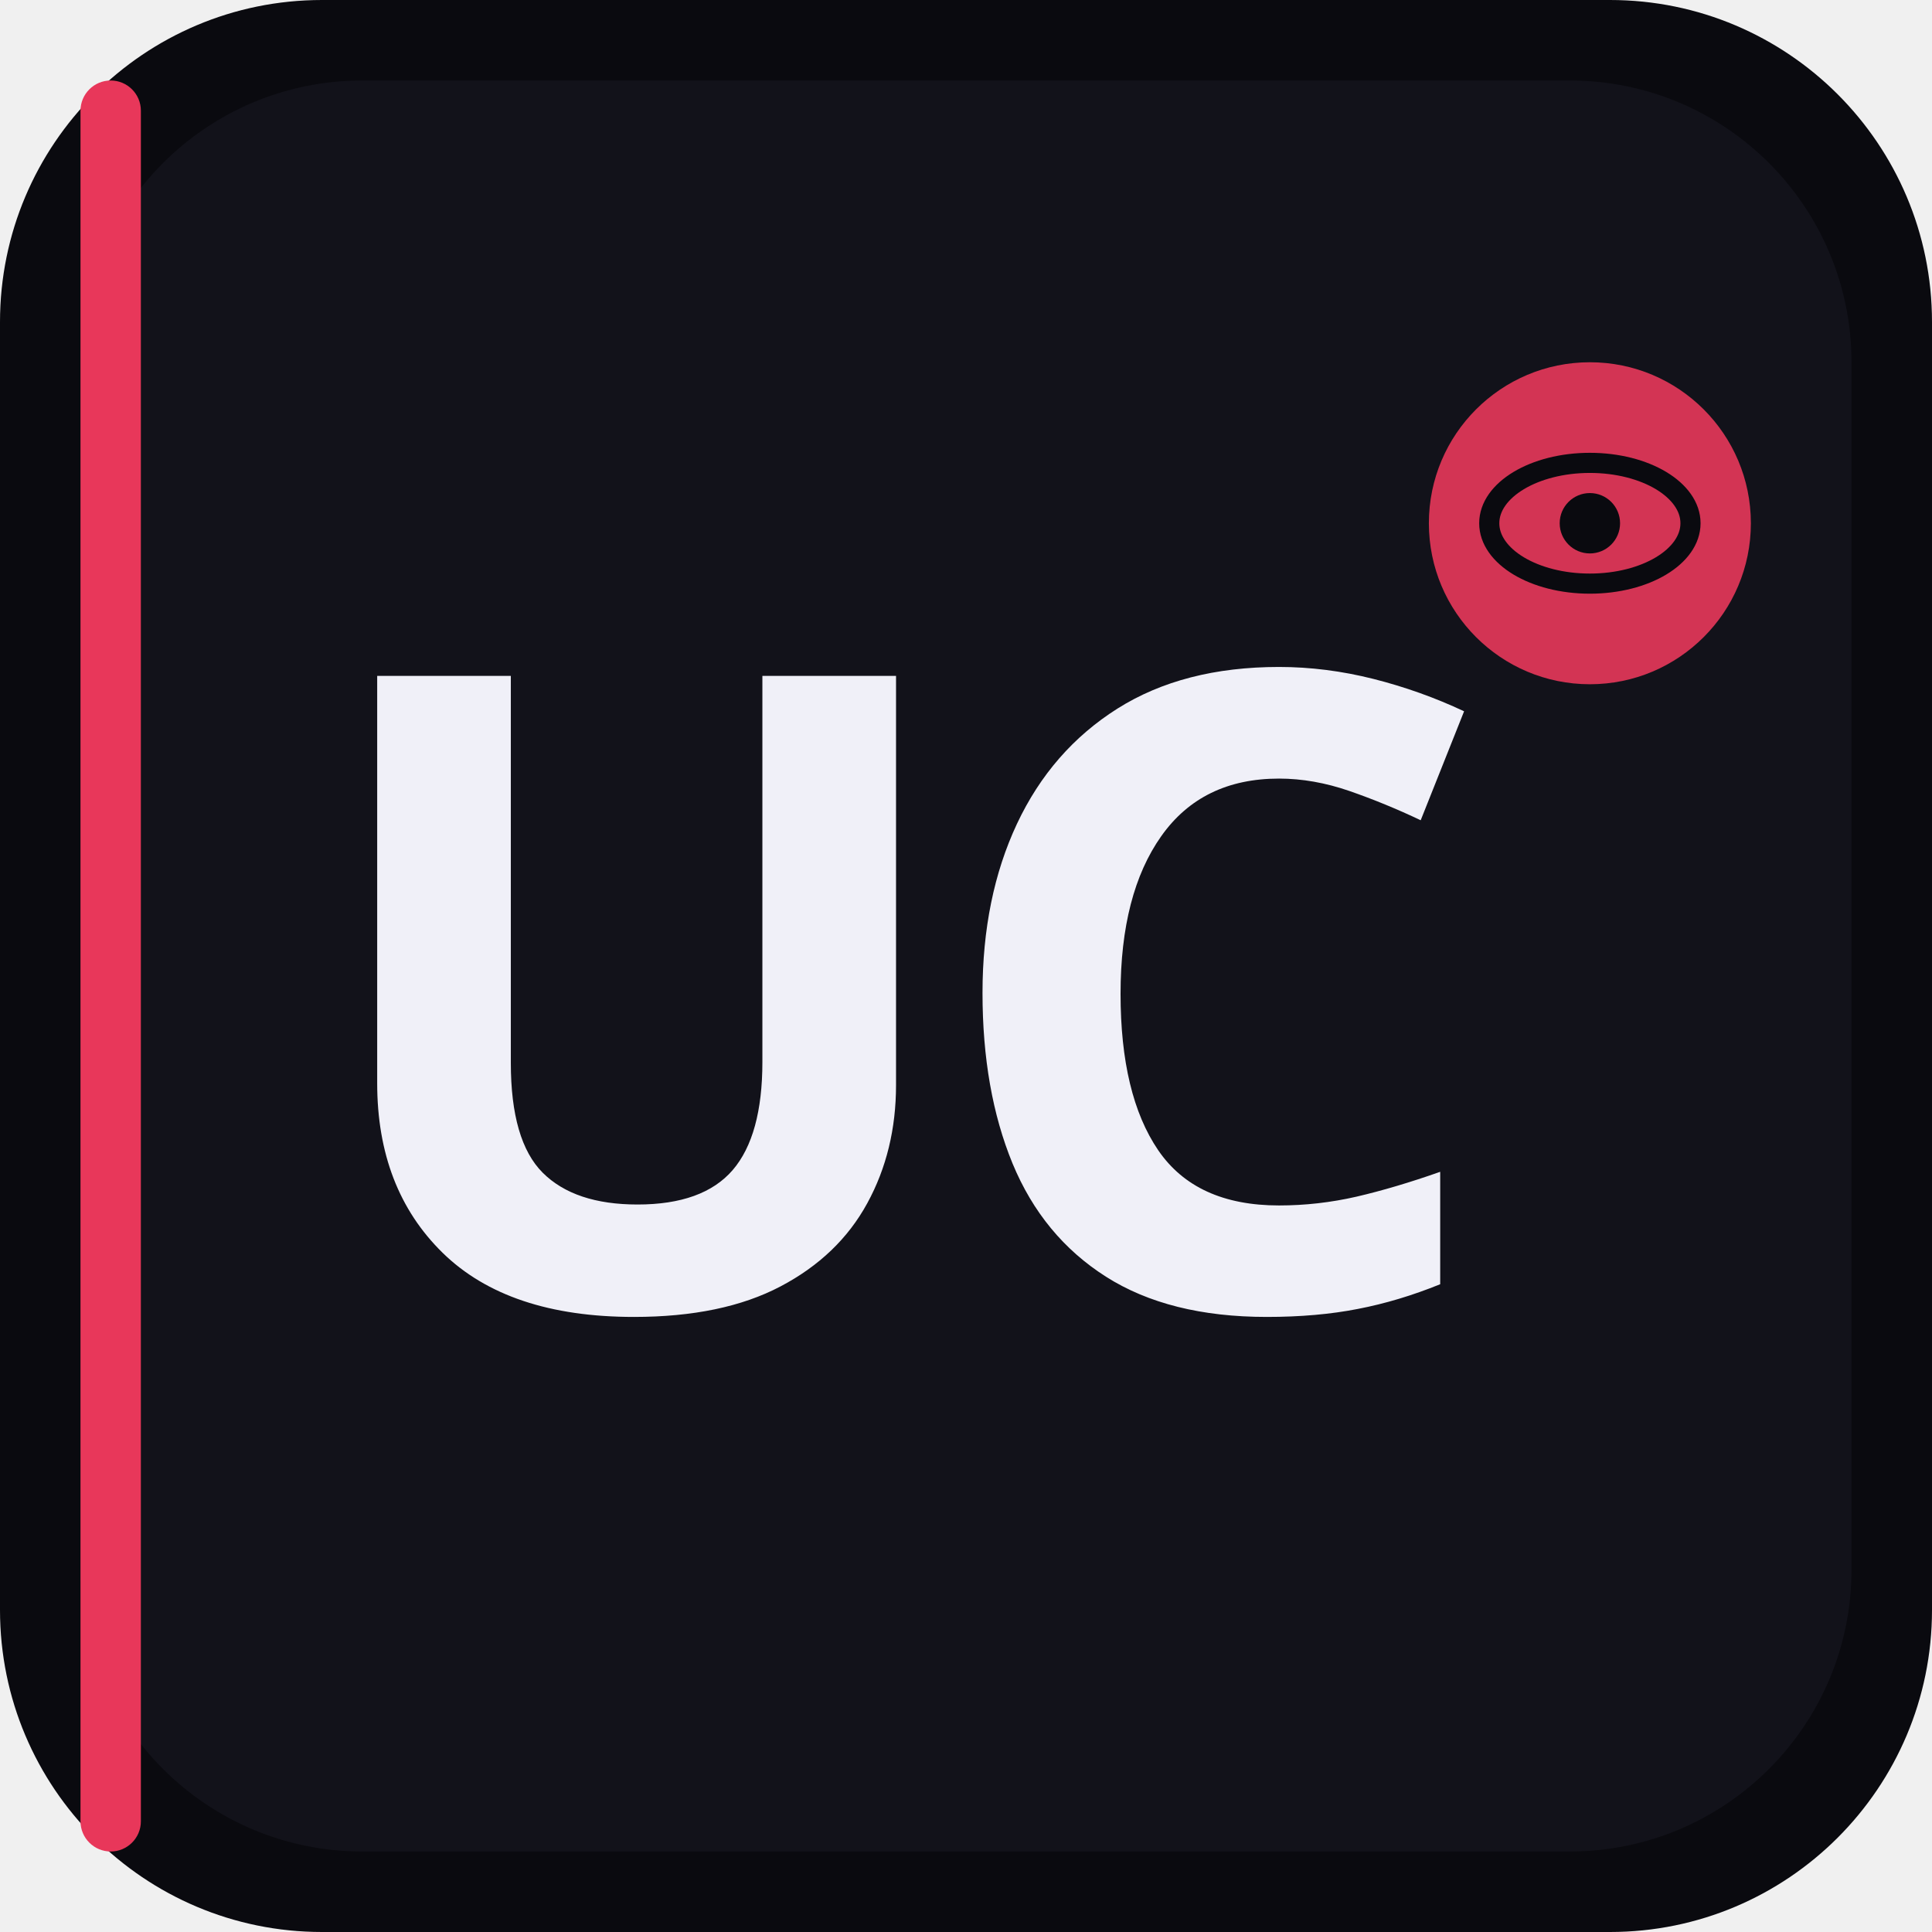
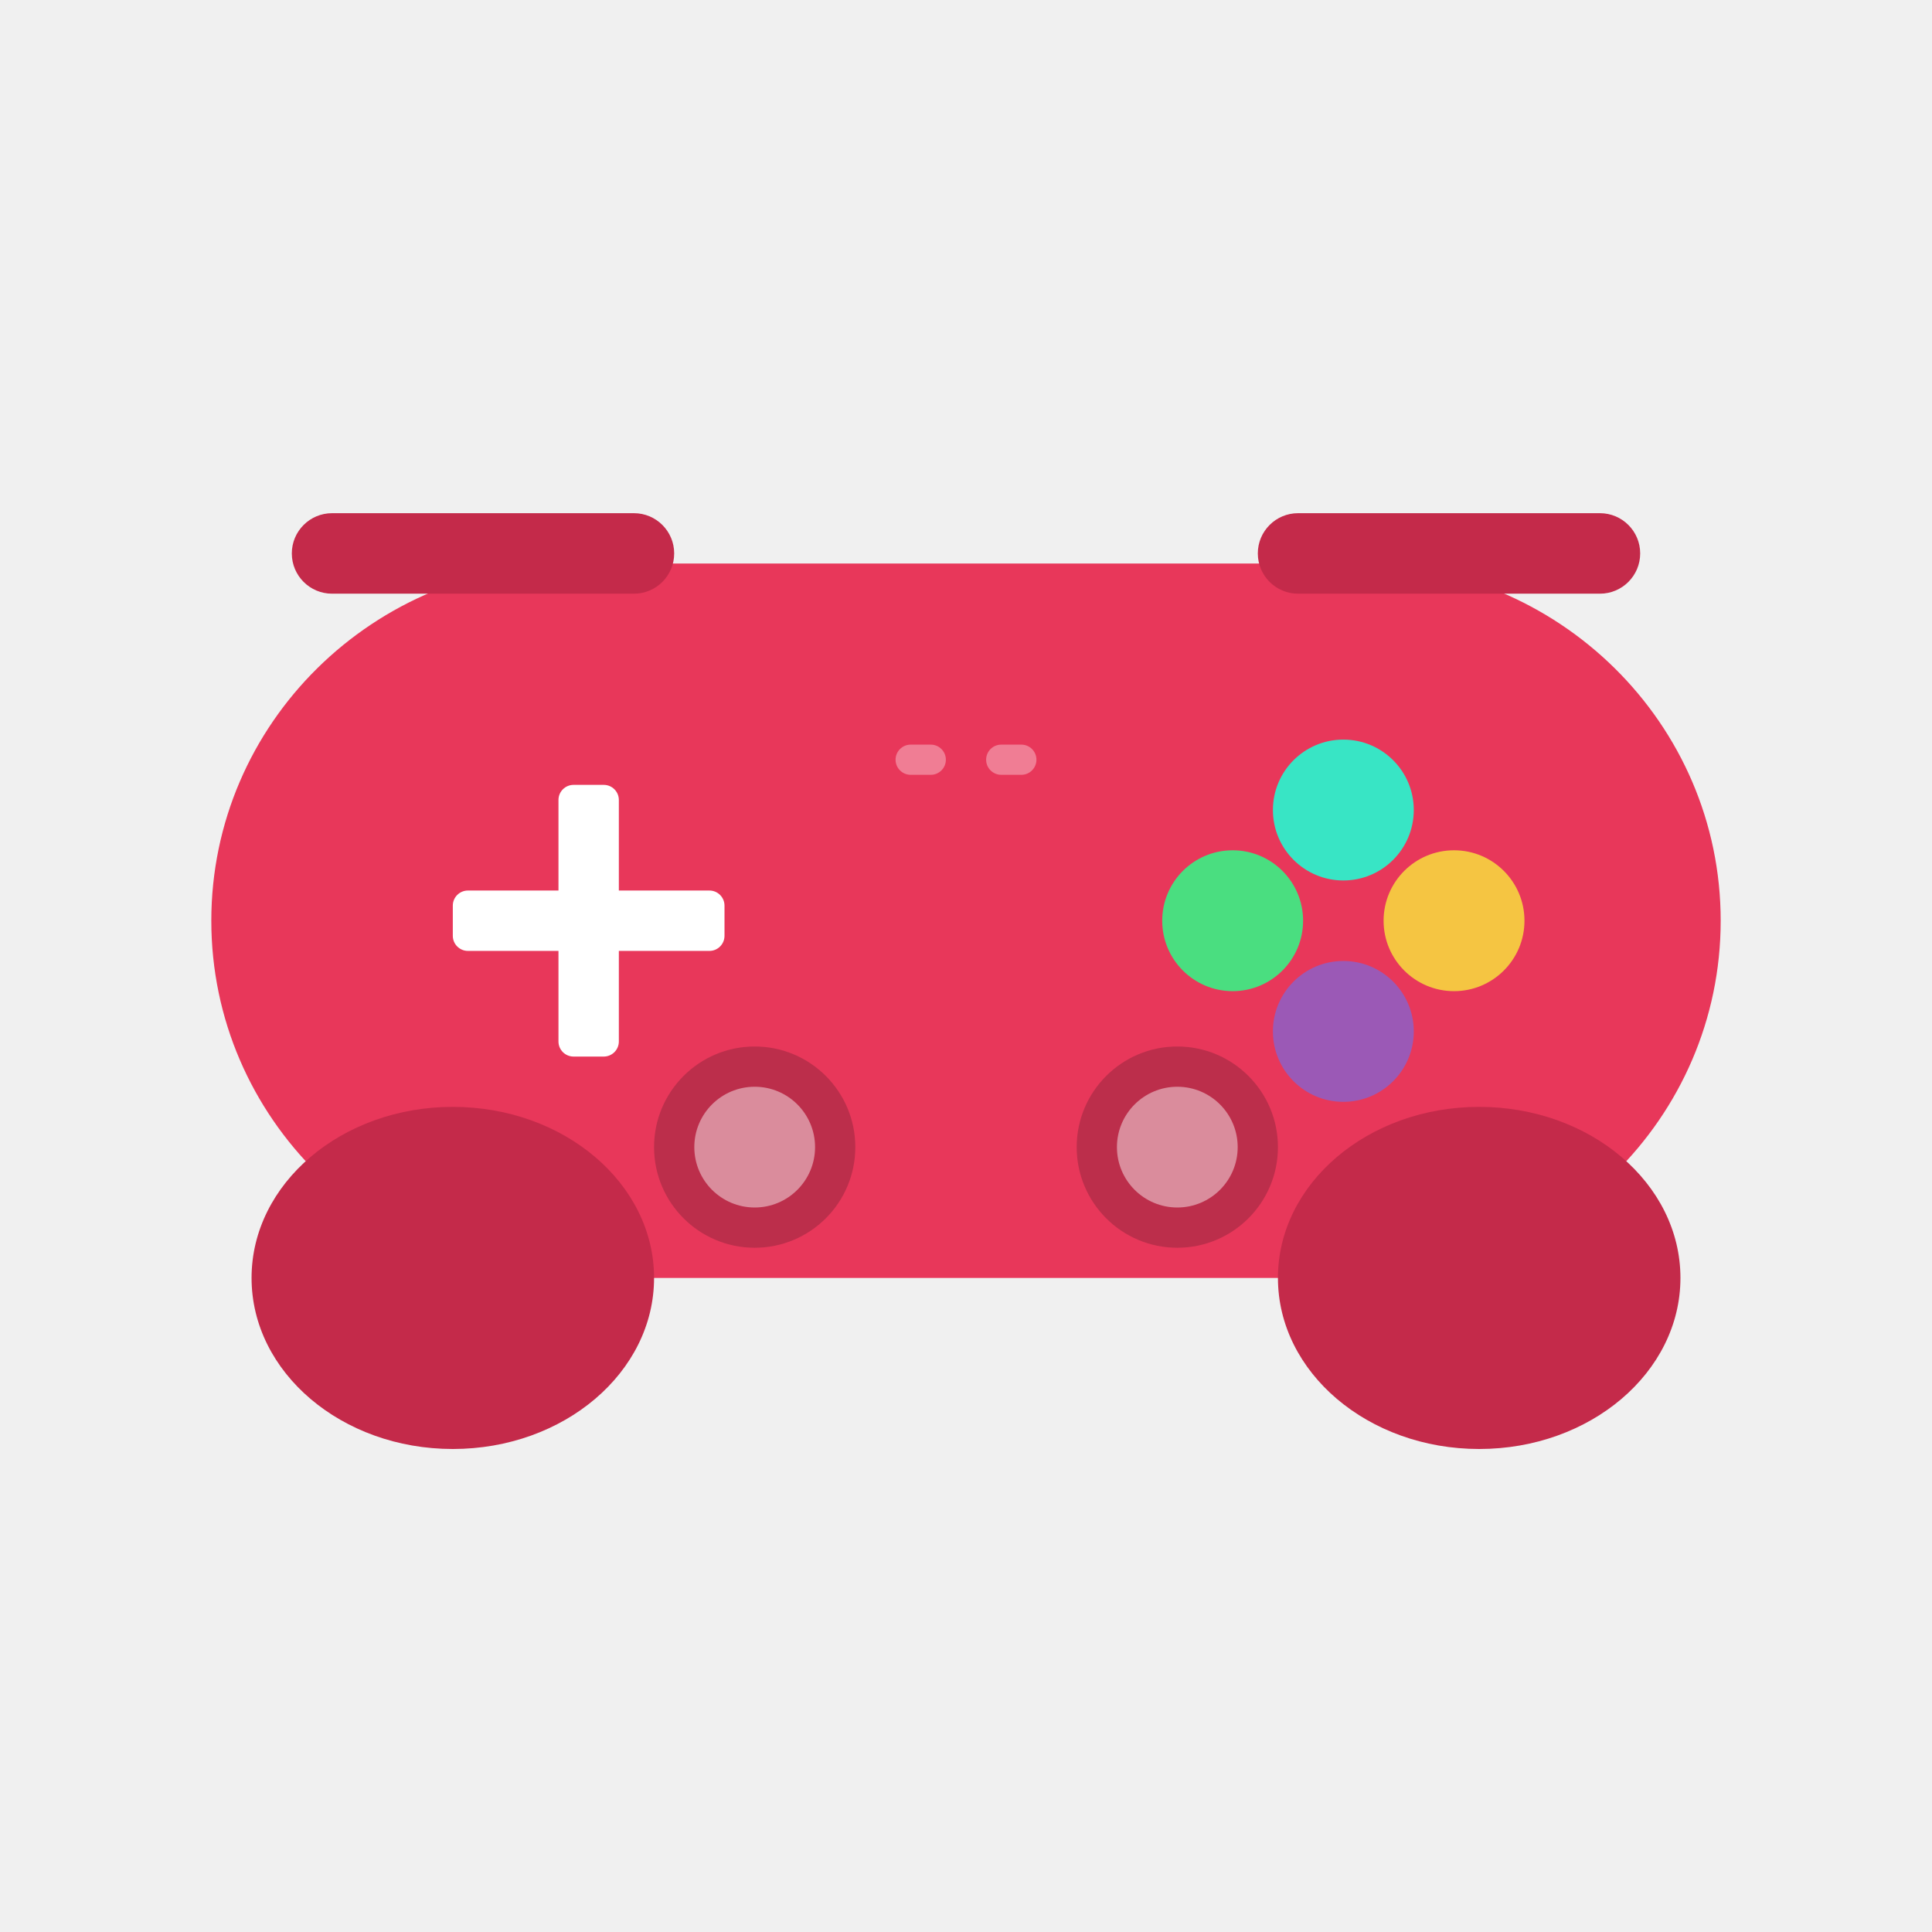
<svg xmlns="http://www.w3.org/2000/svg" viewBox="0 0 192 192">
-   <rect width="192" height="192" rx="32" fill="#0a0a0f" />
-   <rect x="8" y="8" width="176" height="176" rx="28" fill="#12121a" />
-   <rect x="8" y="8" width="6" height="176" rx="3" fill="#e8375a" />
-   <text x="30" y="130" font-family="Arial Black, sans-serif" font-weight="900" font-size="88" fill="#f0f0f8" letter-spacing="-4">UC</text>
-   <circle cx="158" cy="52" r="16" fill="#e8375a" opacity="0.9" />
-   <ellipse cx="158" cy="52" rx="10" ry="6" fill="none" stroke="#0a0a0f" stroke-width="2" />
-   <circle cx="158" cy="52" r="3" fill="#0a0a0f" />
+   <rect x="21" y="56" width="150" height="71" rx="36" fill="#e8375a" />
+   <ellipse cx="45" cy="127" rx="20" ry="17" fill="#c42a4a" />
+   <ellipse cx="147" cy="127" rx="20" ry="17" fill="#c42a4a" />
+   <rect x="29" y="51" width="38" height="8" rx="4" fill="#c42a4a" />
+   <rect x="125" y="51" width="38" height="8" rx="4" fill="#c42a4a" />
+   <rect x="55.5" y="78" width="6" height="27" rx="1.5" fill="#fff" />
+   <rect x="45" y="88.5" width="27" height="6" rx="1.5" fill="#fff" />
+   <circle cx="133.5" cy="80.5" r="7" fill="#38e5c5" />
+   <circle cx="144.5" cy="91.5" r="7" fill="#f5c542" />
+   <circle cx="133.5" cy="102.5" r="7" fill="#9b59b6" />
+   <circle cx="122.5" cy="91.5" r="7" fill="#4ade80" />
+   <circle cx="75" cy="114" r="10" fill="#0a0a0f" opacity="0.2" />
+   <circle cx="75" cy="114" r="6" fill="#fff" opacity="0.45" />
+   <circle cx="117" cy="114" r="10" fill="#0a0a0f" opacity="0.2" />
+   <circle cx="117" cy="114" r="6" fill="#fff" opacity="0.45" />
+   <rect x="89" y="74" width="5" height="3" rx="1.5" fill="#fff" opacity="0.35" />
+   <rect x="98" y="74" width="5" height="3" rx="1.5" fill="#fff" opacity="0.35" />
</svg>
